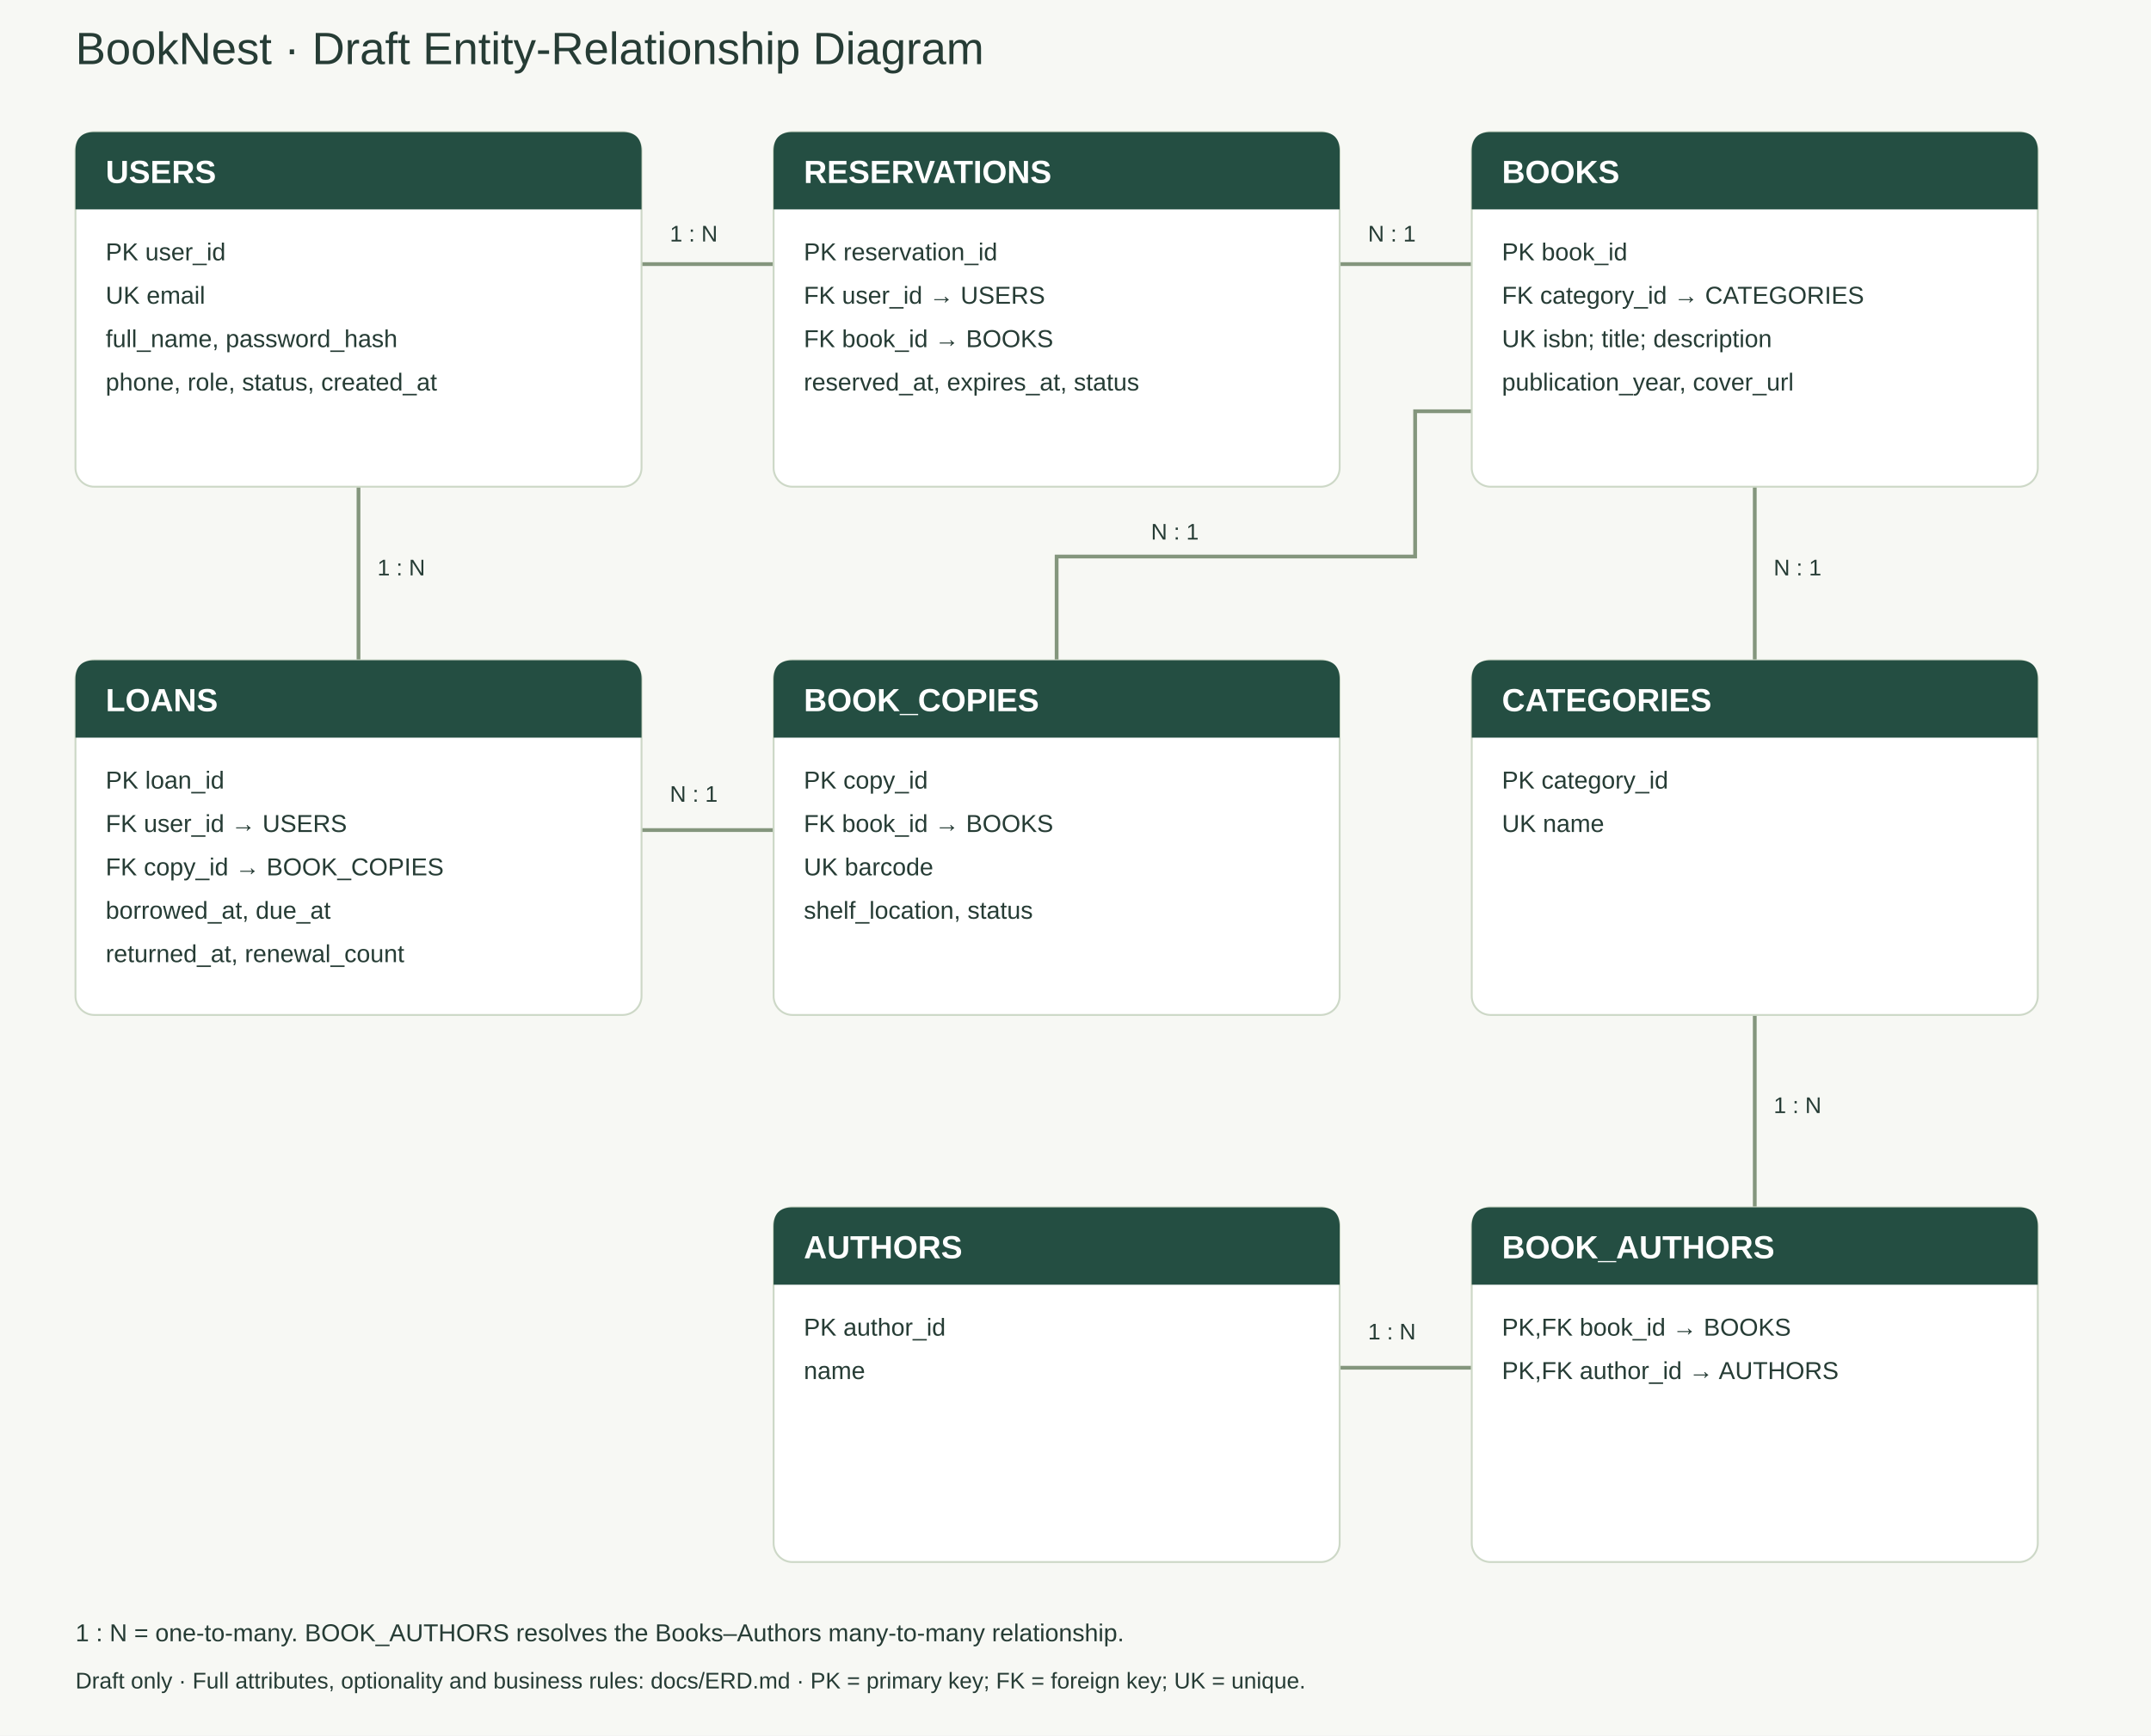
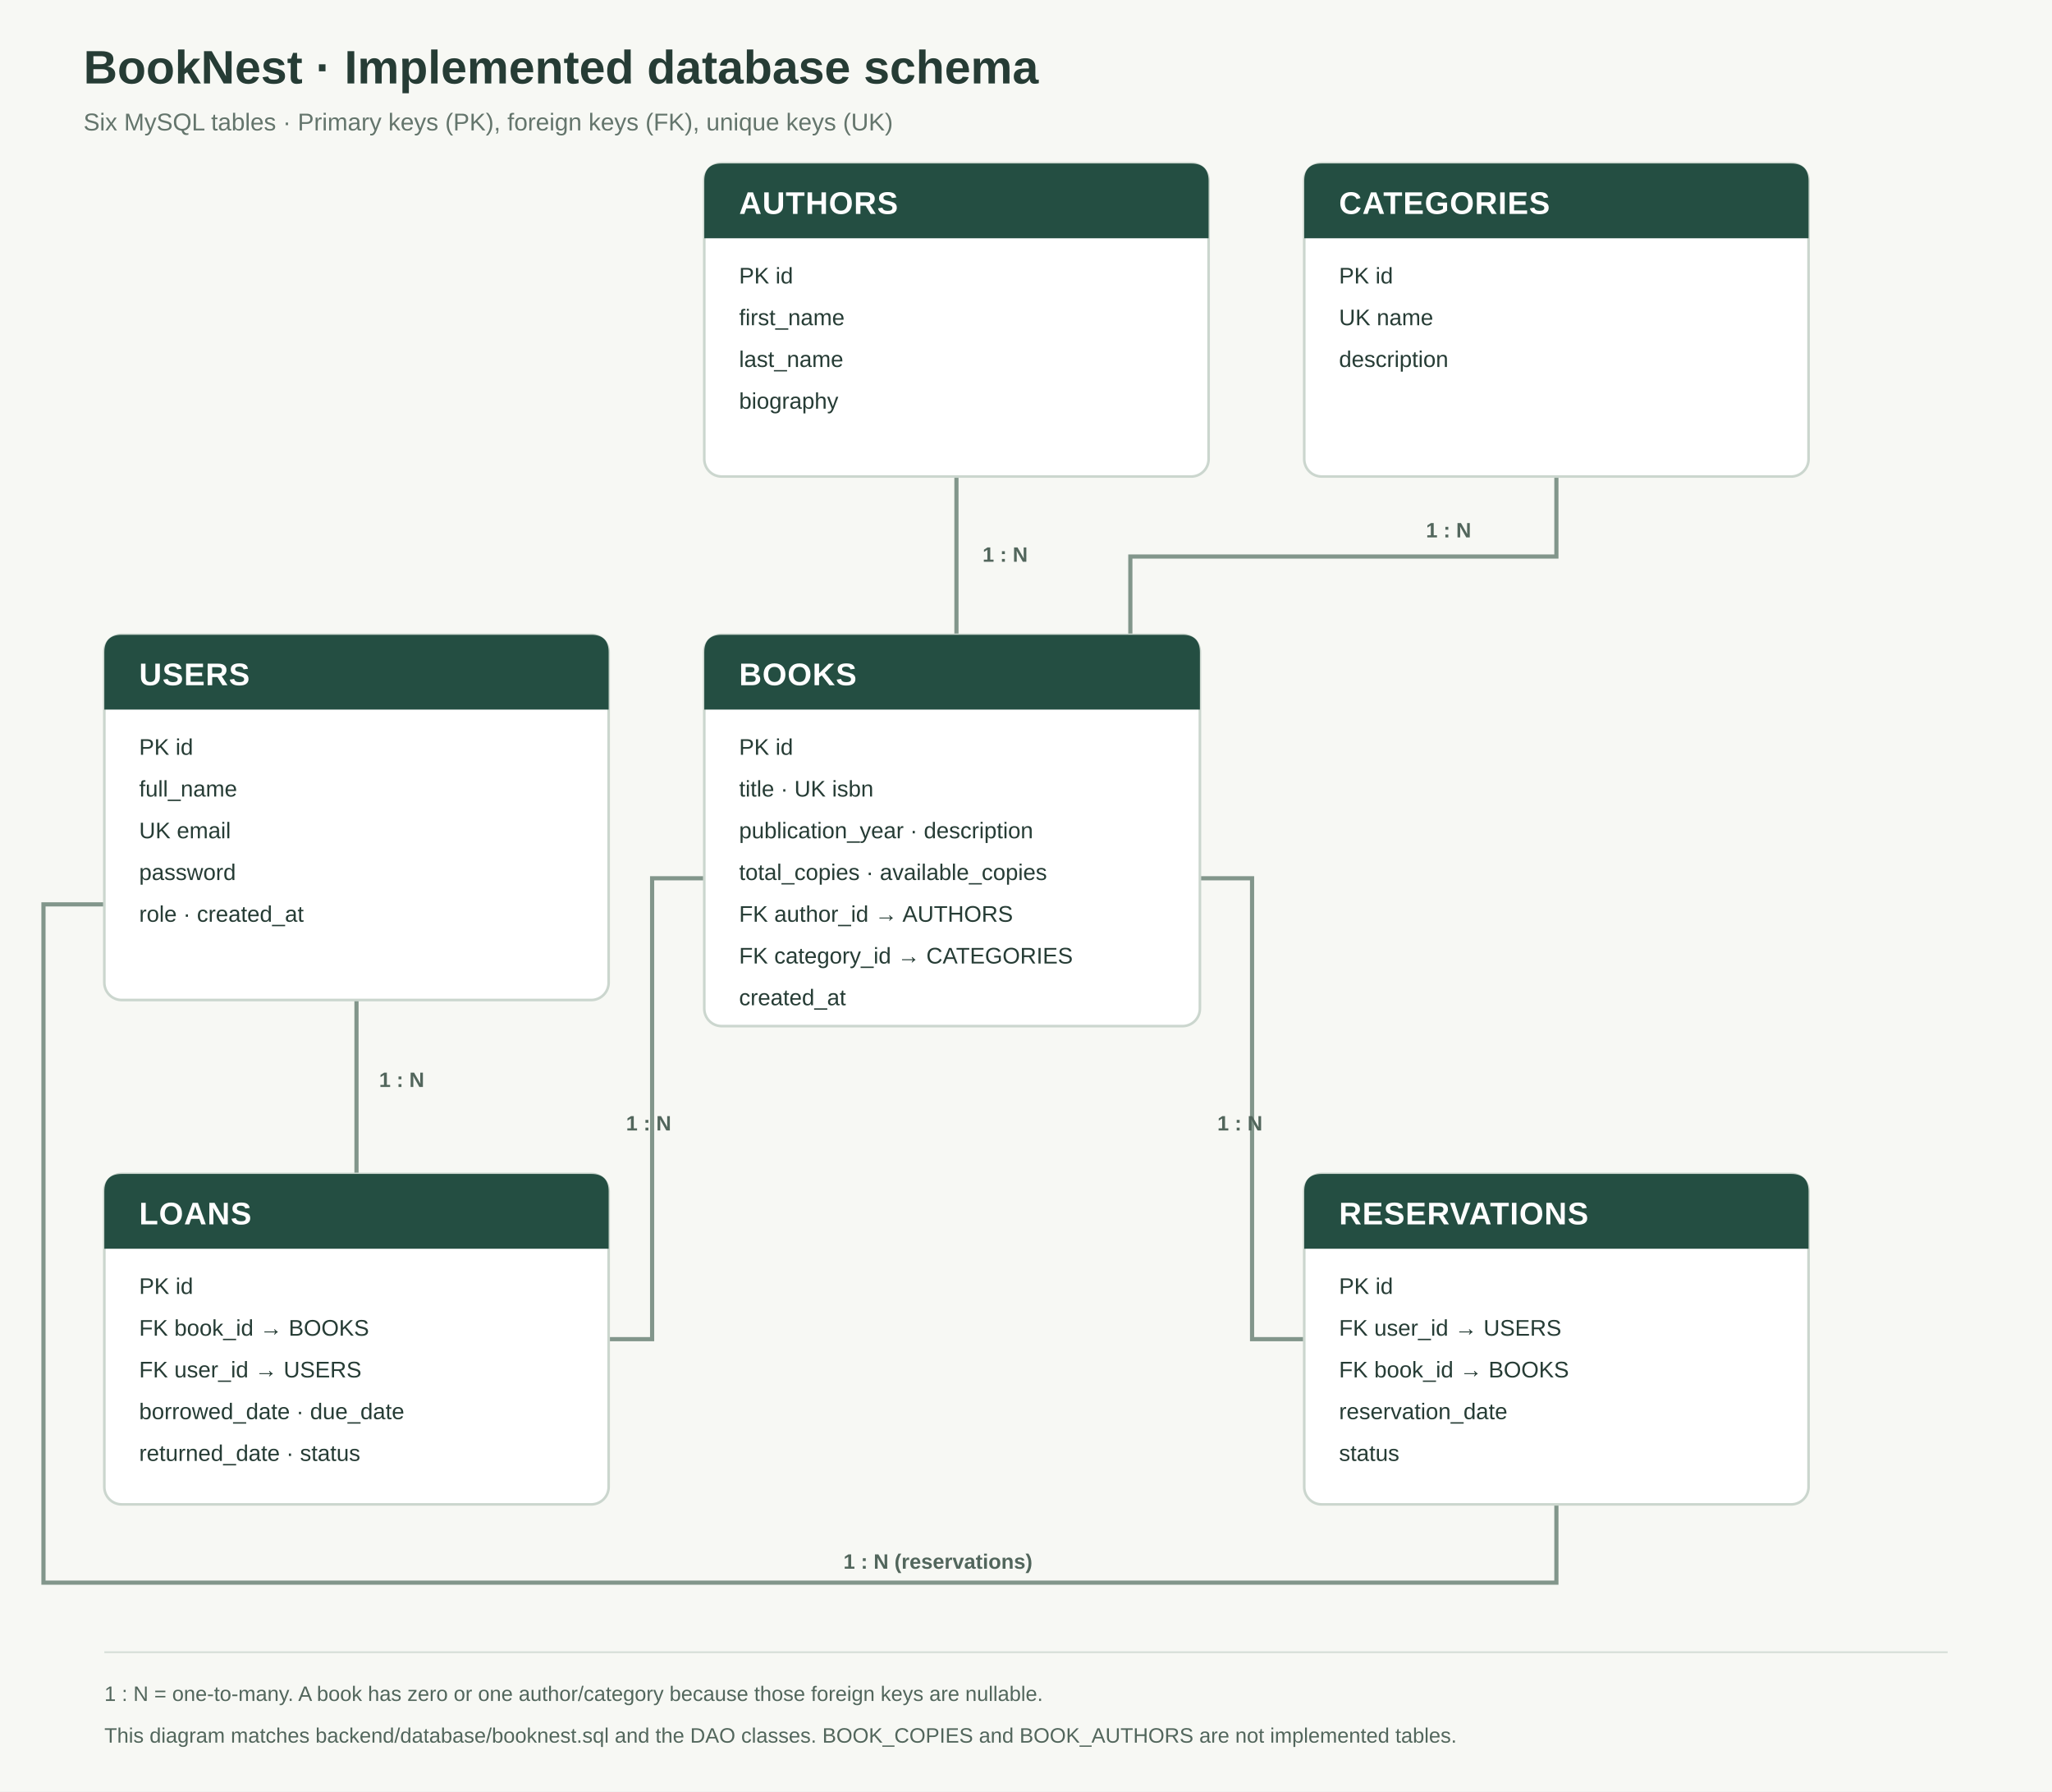
- <svg xmlns="http://www.w3.org/2000/svg" width="1140" height="920" viewBox="0 0 1140 920">
-   <rect width="1140" height="920" fill="#f7f8f4" />
-   <style>text{font-family:Arial;fill:#263c35}.name{fill:white;font-size:17px;font-weight:bold}.field{font-size:13px}.edge{fill:none;stroke:#84967d;stroke-width:2}</style>
-   <text x="40" y="34" font-size="24">BookNest · Draft Entity-Relationship Diagram</text>
-   <path class="edge" d="M340 140H410" />
-   <text x="355" y="128" font-size="12">1 : N</text>
-   <path class="edge" d="M190 258V350" />
-   <text x="200" y="305" font-size="12">1 : N</text>
-   <path class="edge" d="M710 140H780" />
-   <text x="725" y="128" font-size="12">N : 1</text>
-   <path class="edge" d="M930 258V350" />
-   <text x="940" y="305" font-size="12">N : 1</text>
-   <path class="edge" d="M340 440H410" />
-   <text x="355" y="425" font-size="12">N : 1</text>
-   <path class="edge" d="M560 350V295H750V218H780" />
-   <text x="610" y="286" font-size="12">N : 1</text>
-   <path class="edge" d="M930 538V640" />
-   <text x="940" y="590" font-size="12">1 : N</text>
-   <path class="edge" d="M710 725H780" />
-   <text x="725" y="710" font-size="12">1 : N</text>
-   <rect x="40" y="70" width="300" height="188" rx="10" fill="white" stroke="#cdd8c7" />
-   <path d="M50 70h280q10 0 10 10v31H40v-31q0-10 10-10" fill="#244e42" />
-   <text class="name" x="56" y="97">USERS</text>
-   <text class="field" x="56" y="138">PK user_id</text>
-   <text class="field" x="56" y="161">UK email</text>
-   <text class="field" x="56" y="184">full_name, password_hash</text>
-   <text class="field" x="56" y="207">phone, role, status, created_at</text>
-   <rect x="410" y="70" width="300" height="188" rx="10" fill="white" stroke="#cdd8c7" />
-   <path d="M420 70h280q10 0 10 10v31H410v-31q0-10 10-10" fill="#244e42" />
-   <text class="name" x="426" y="97">RESERVATIONS</text>
-   <text class="field" x="426" y="138">PK reservation_id</text>
-   <text class="field" x="426" y="161">FK user_id → USERS</text>
-   <text class="field" x="426" y="184">FK book_id → BOOKS</text>
-   <text class="field" x="426" y="207">reserved_at, expires_at, status</text>
-   <rect x="780" y="70" width="300" height="188" rx="10" fill="white" stroke="#cdd8c7" />
-   <path d="M790 70h280q10 0 10 10v31H780v-31q0-10 10-10" fill="#244e42" />
-   <text class="name" x="796" y="97">BOOKS</text>
-   <text class="field" x="796" y="138">PK book_id</text>
-   <text class="field" x="796" y="161">FK category_id → CATEGORIES</text>
-   <text class="field" x="796" y="184">UK isbn; title; description</text>
-   <text class="field" x="796" y="207">publication_year, cover_url</text>
-   <rect x="40" y="350" width="300" height="188" rx="10" fill="white" stroke="#cdd8c7" />
-   <path d="M50 350h280q10 0 10 10v31H40v-31q0-10 10-10" fill="#244e42" />
-   <text class="name" x="56" y="377">LOANS</text>
-   <text class="field" x="56" y="418">PK loan_id</text>
-   <text class="field" x="56" y="441">FK user_id → USERS</text>
-   <text class="field" x="56" y="464">FK copy_id → BOOK_COPIES</text>
-   <text class="field" x="56" y="487">borrowed_at, due_at</text>
-   <text class="field" x="56" y="510">returned_at, renewal_count</text>
-   <rect x="410" y="350" width="300" height="188" rx="10" fill="white" stroke="#cdd8c7" />
-   <path d="M420 350h280q10 0 10 10v31H410v-31q0-10 10-10" fill="#244e42" />
-   <text class="name" x="426" y="377">BOOK_COPIES</text>
-   <text class="field" x="426" y="418">PK copy_id</text>
-   <text class="field" x="426" y="441">FK book_id → BOOKS</text>
-   <text class="field" x="426" y="464">UK barcode</text>
-   <text class="field" x="426" y="487">shelf_location, status</text>
-   <rect x="780" y="350" width="300" height="188" rx="10" fill="white" stroke="#cdd8c7" />
-   <path d="M790 350h280q10 0 10 10v31H780v-31q0-10 10-10" fill="#244e42" />
-   <text class="name" x="796" y="377">CATEGORIES</text>
-   <text class="field" x="796" y="418">PK category_id</text>
-   <text class="field" x="796" y="441">UK name</text>
-   <rect x="410" y="640" width="300" height="188" rx="10" fill="white" stroke="#cdd8c7" />
-   <path d="M420 640h280q10 0 10 10v31H410v-31q0-10 10-10" fill="#244e42" />
-   <text class="name" x="426" y="667">AUTHORS</text>
-   <text class="field" x="426" y="708">PK author_id</text>
-   <text class="field" x="426" y="731">name</text>
-   <rect x="780" y="640" width="300" height="188" rx="10" fill="white" stroke="#cdd8c7" />
-   <path d="M790 640h280q10 0 10 10v31H780v-31q0-10 10-10" fill="#244e42" />
-   <text class="name" x="796" y="667">BOOK_AUTHORS</text>
-   <text class="field" x="796" y="708">PK,FK book_id → BOOKS</text>
-   <text class="field" x="796" y="731">PK,FK author_id → AUTHORS</text>
-   <text x="40" y="870" font-size="13">1 : N = one-to-many. BOOK_AUTHORS resolves the Books–Authors many-to-many relationship.</text>
-   <text x="40" y="895" font-size="12">Draft only · Full attributes, optionality and business rules: docs/ERD.md · PK = primary key; FK = foreign key; UK = unique.</text>
+ <svg xmlns="http://www.w3.org/2000/svg" width="1180" height="1030" viewBox="0 0 1180 1030" role="img" aria-labelledby="title desc">
+   <rect width="1180" height="1030" fill="#f7f8f4" />
+   <style>
+   text{font-family:Arial,Helvetica,sans-serif;fill:#263c35}
+   .heading{font-size:27px;font-weight:700}
+   .subheading{font-size:14px;fill:#64756c}
+   .table{fill:#fff;stroke:#cbd6ce;stroke-width:1.5}
+   .tablehead{fill:#244e42}
+   .name{fill:#fff;font-size:18px;font-weight:700;letter-spacing:.4px}
+   .field{font-size:13px}
+   .edge{fill:none;stroke:#82968b;stroke-width:2.4}
+   .relation{font-size:12px;font-weight:700;fill:#52665c}
+   .legend{font-size:12px;fill:#52665c}
+ </style>
+   <text class="heading" x="48" y="48">BookNest · Implemented database schema</text>
+   <text class="subheading" x="48" y="75">Six MySQL tables · Primary keys (PK), foreign keys (FK), unique keys (UK)</text>
+   <path class="edge" d="M550 274 V320 H550 V365" />
+   <text class="relation" x="565" y="323">1 : N</text>
+   <path class="edge" d="M895 274 V320 H650 V365" />
+   <text class="relation" x="820" y="309">1 : N</text>
+   <path class="edge" d="M205 575 V675" />
+   <text class="relation" x="218" y="625">1 : N</text>
+   <path class="edge" d="M405 505 H375 V770 H350" />
+   <text class="relation" x="360" y="650">1 : N</text>
+   <path class="edge" d="M690 505 H720 V770 H750" />
+   <text class="relation" x="700" y="650">1 : N</text>
+   <path class="edge" d="M60 520 H25 V910 H895 V865" />
+   <text class="relation" x="485" y="902">1 : N (reservations)</text>
+   <rect class="table" x="405" y="94" width="290" height="180" rx="10" />
+   <path class="tablehead" d="M415 94 H685 Q695 94 695 104 V137 H405 V104 Q405 94 415 94 Z" />
+   <text class="name" x="425" y="123">AUTHORS</text>
+   <text class="field" x="425" y="163">PK  id</text>
+   <text class="field" x="425" y="187">first_name</text>
+   <text class="field" x="425" y="211">last_name</text>
+   <text class="field" x="425" y="235">biography</text>
+   <rect class="table" x="750" y="94" width="290" height="180" rx="10" />
+   <path class="tablehead" d="M760 94 H1030 Q1040 94 1040 104 V137 H750 V104 Q750 94 760 94 Z" />
+   <text class="name" x="770" y="123">CATEGORIES</text>
+   <text class="field" x="770" y="163">PK  id</text>
+   <text class="field" x="770" y="187">UK  name</text>
+   <text class="field" x="770" y="211">description</text>
+   <rect class="table" x="60" y="365" width="290" height="210" rx="10" />
+   <path class="tablehead" d="M70 365 H340 Q350 365 350 375 V408 H60 V375 Q60 365 70 365 Z" />
+   <text class="name" x="80" y="394">USERS</text>
+   <text class="field" x="80" y="434">PK  id</text>
+   <text class="field" x="80" y="458">full_name</text>
+   <text class="field" x="80" y="482">UK  email</text>
+   <text class="field" x="80" y="506">password</text>
+   <text class="field" x="80" y="530">role · created_at</text>
+   <rect class="table" x="405" y="365" width="285" height="225" rx="10" />
+   <path class="tablehead" d="M415 365 H680 Q690 365 690 375 V408 H405 V375 Q405 365 415 365 Z" />
+   <text class="name" x="425" y="394">BOOKS</text>
+   <text class="field" x="425" y="434">PK  id</text>
+   <text class="field" x="425" y="458">title · UK isbn</text>
+   <text class="field" x="425" y="482">publication_year · description</text>
+   <text class="field" x="425" y="506">total_copies · available_copies</text>
+   <text class="field" x="425" y="530">FK  author_id → AUTHORS</text>
+   <text class="field" x="425" y="554">FK  category_id → CATEGORIES</text>
+   <text class="field" x="425" y="578">created_at</text>
+   <rect class="table" x="60" y="675" width="290" height="190" rx="10" />
+   <path class="tablehead" d="M70 675 H340 Q350 675 350 685 V718 H60 V685 Q60 675 70 675 Z" />
+   <text class="name" x="80" y="704">LOANS</text>
+   <text class="field" x="80" y="744">PK  id</text>
+   <text class="field" x="80" y="768">FK  book_id → BOOKS</text>
+   <text class="field" x="80" y="792">FK  user_id → USERS</text>
+   <text class="field" x="80" y="816">borrowed_date · due_date</text>
+   <text class="field" x="80" y="840">returned_date · status</text>
+   <rect class="table" x="750" y="675" width="290" height="190" rx="10" />
+   <path class="tablehead" d="M760 675 H1030 Q1040 675 1040 685 V718 H750 V685 Q750 675 760 675 Z" />
+   <text class="name" x="770" y="704">RESERVATIONS</text>
+   <text class="field" x="770" y="744">PK  id</text>
+   <text class="field" x="770" y="768">FK  user_id → USERS</text>
+   <text class="field" x="770" y="792">FK  book_id → BOOKS</text>
+   <text class="field" x="770" y="816">reservation_date</text>
+   <text class="field" x="770" y="840">status</text>
+   <line x1="60" y1="950" x2="1120" y2="950" stroke="#d5ded7" />
+   <text class="legend" x="60" y="978">1 : N = one-to-many. A book has zero or one author/category because those foreign keys are nullable.</text>
+   <text class="legend" x="60" y="1002">This diagram matches backend/database/booknest.sql and the DAO classes. BOOK_COPIES and BOOK_AUTHORS are not implemented tables.</text>
</svg>
